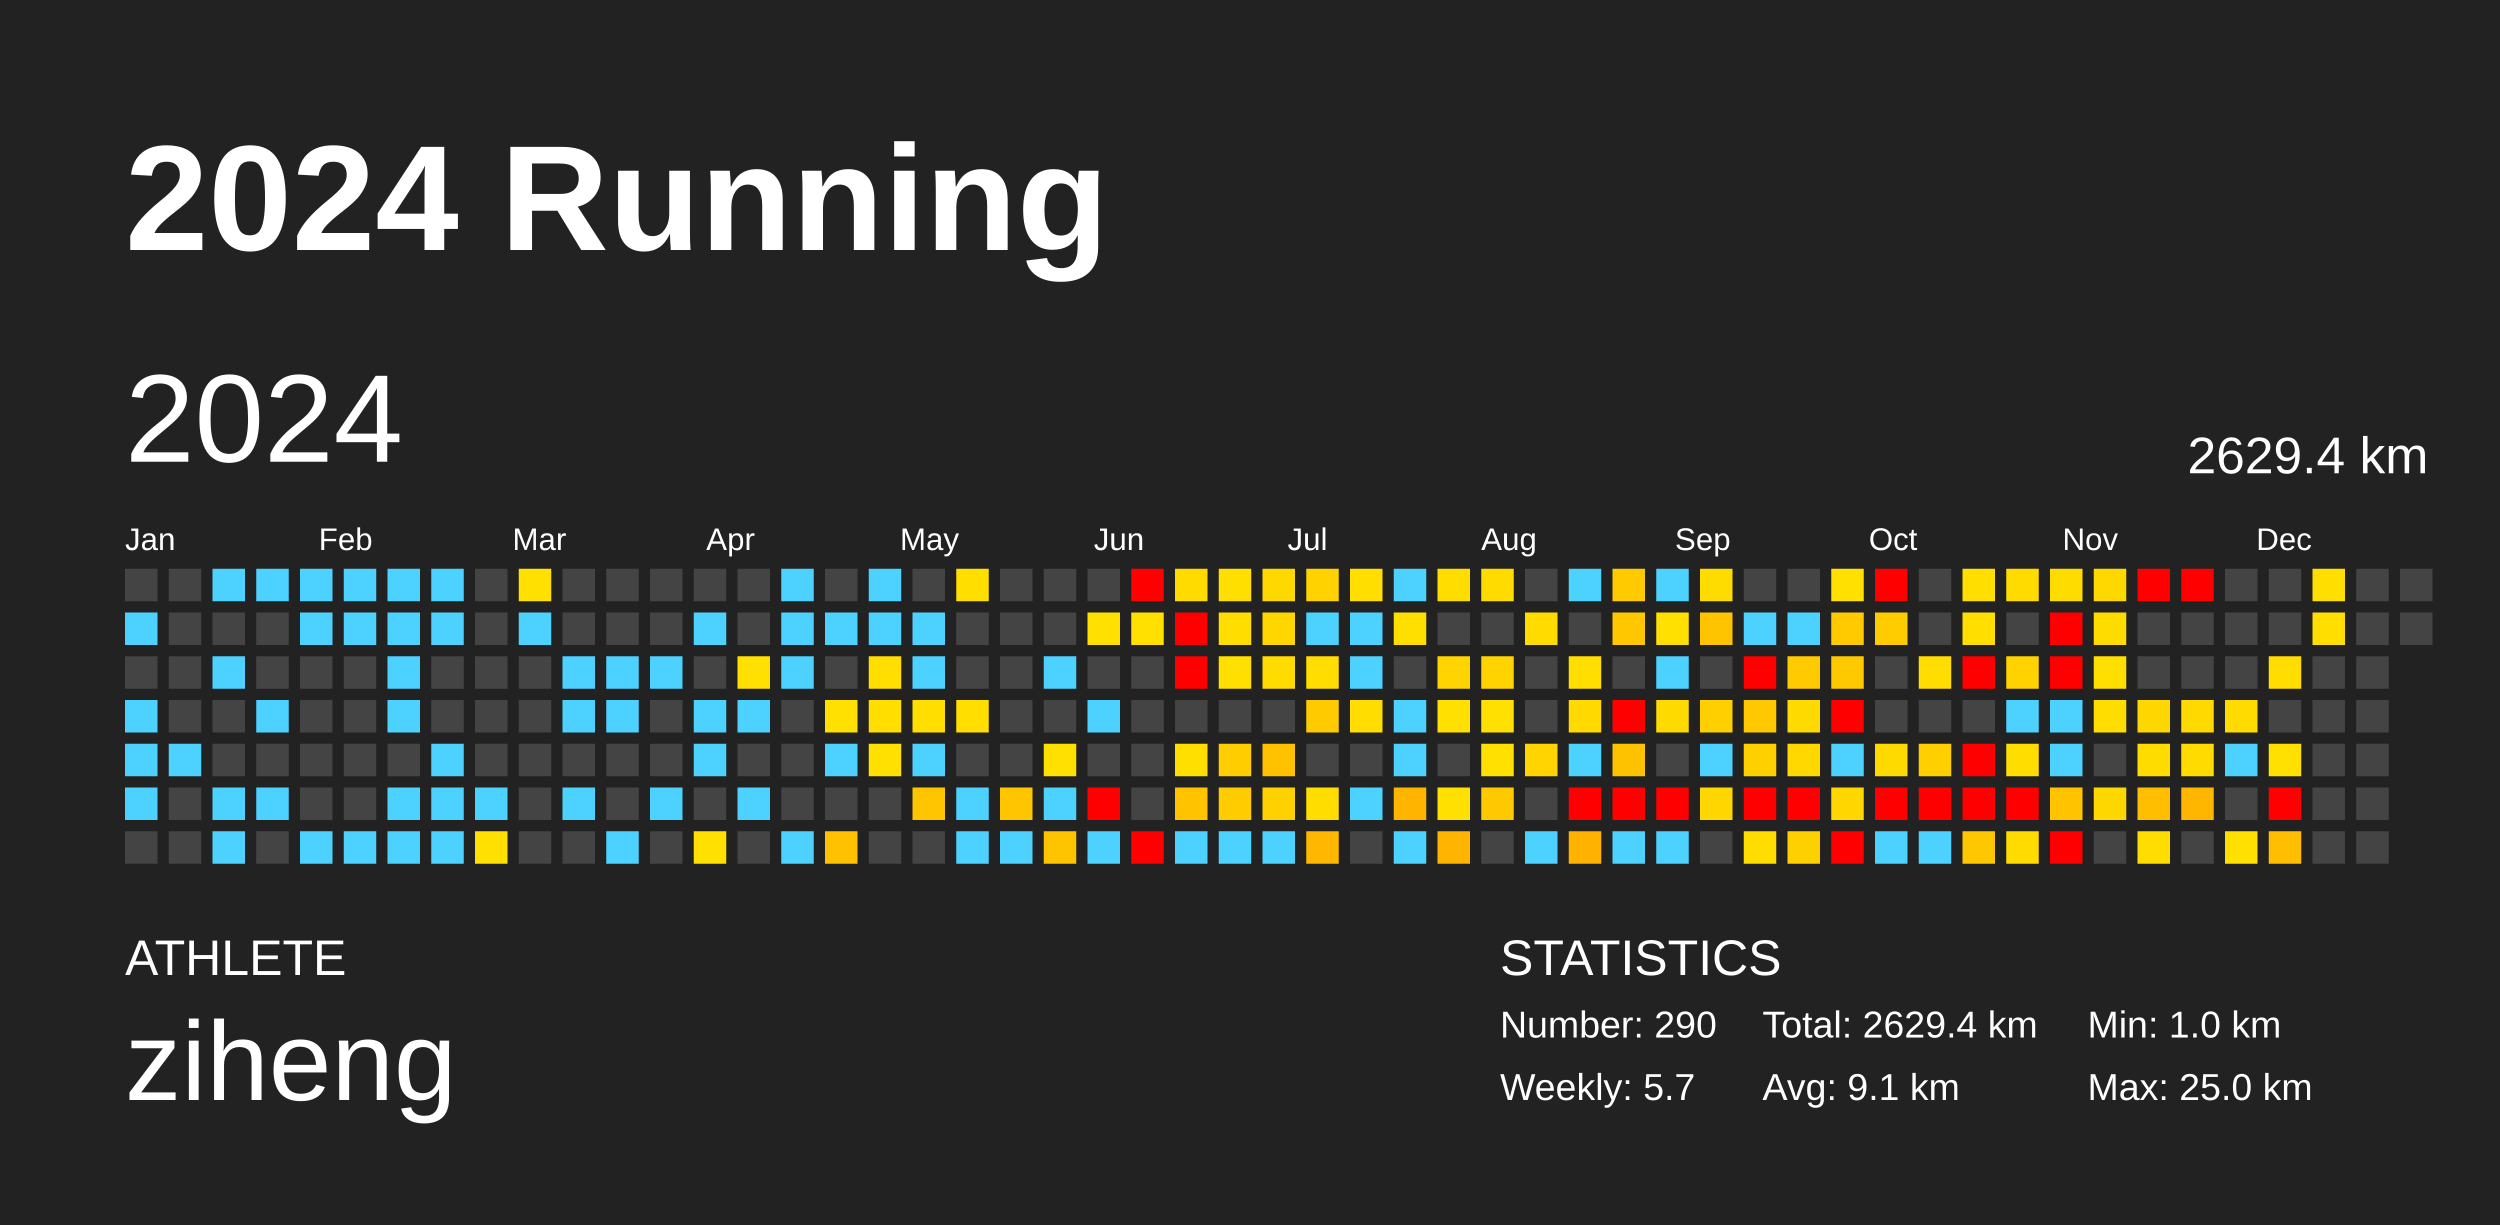
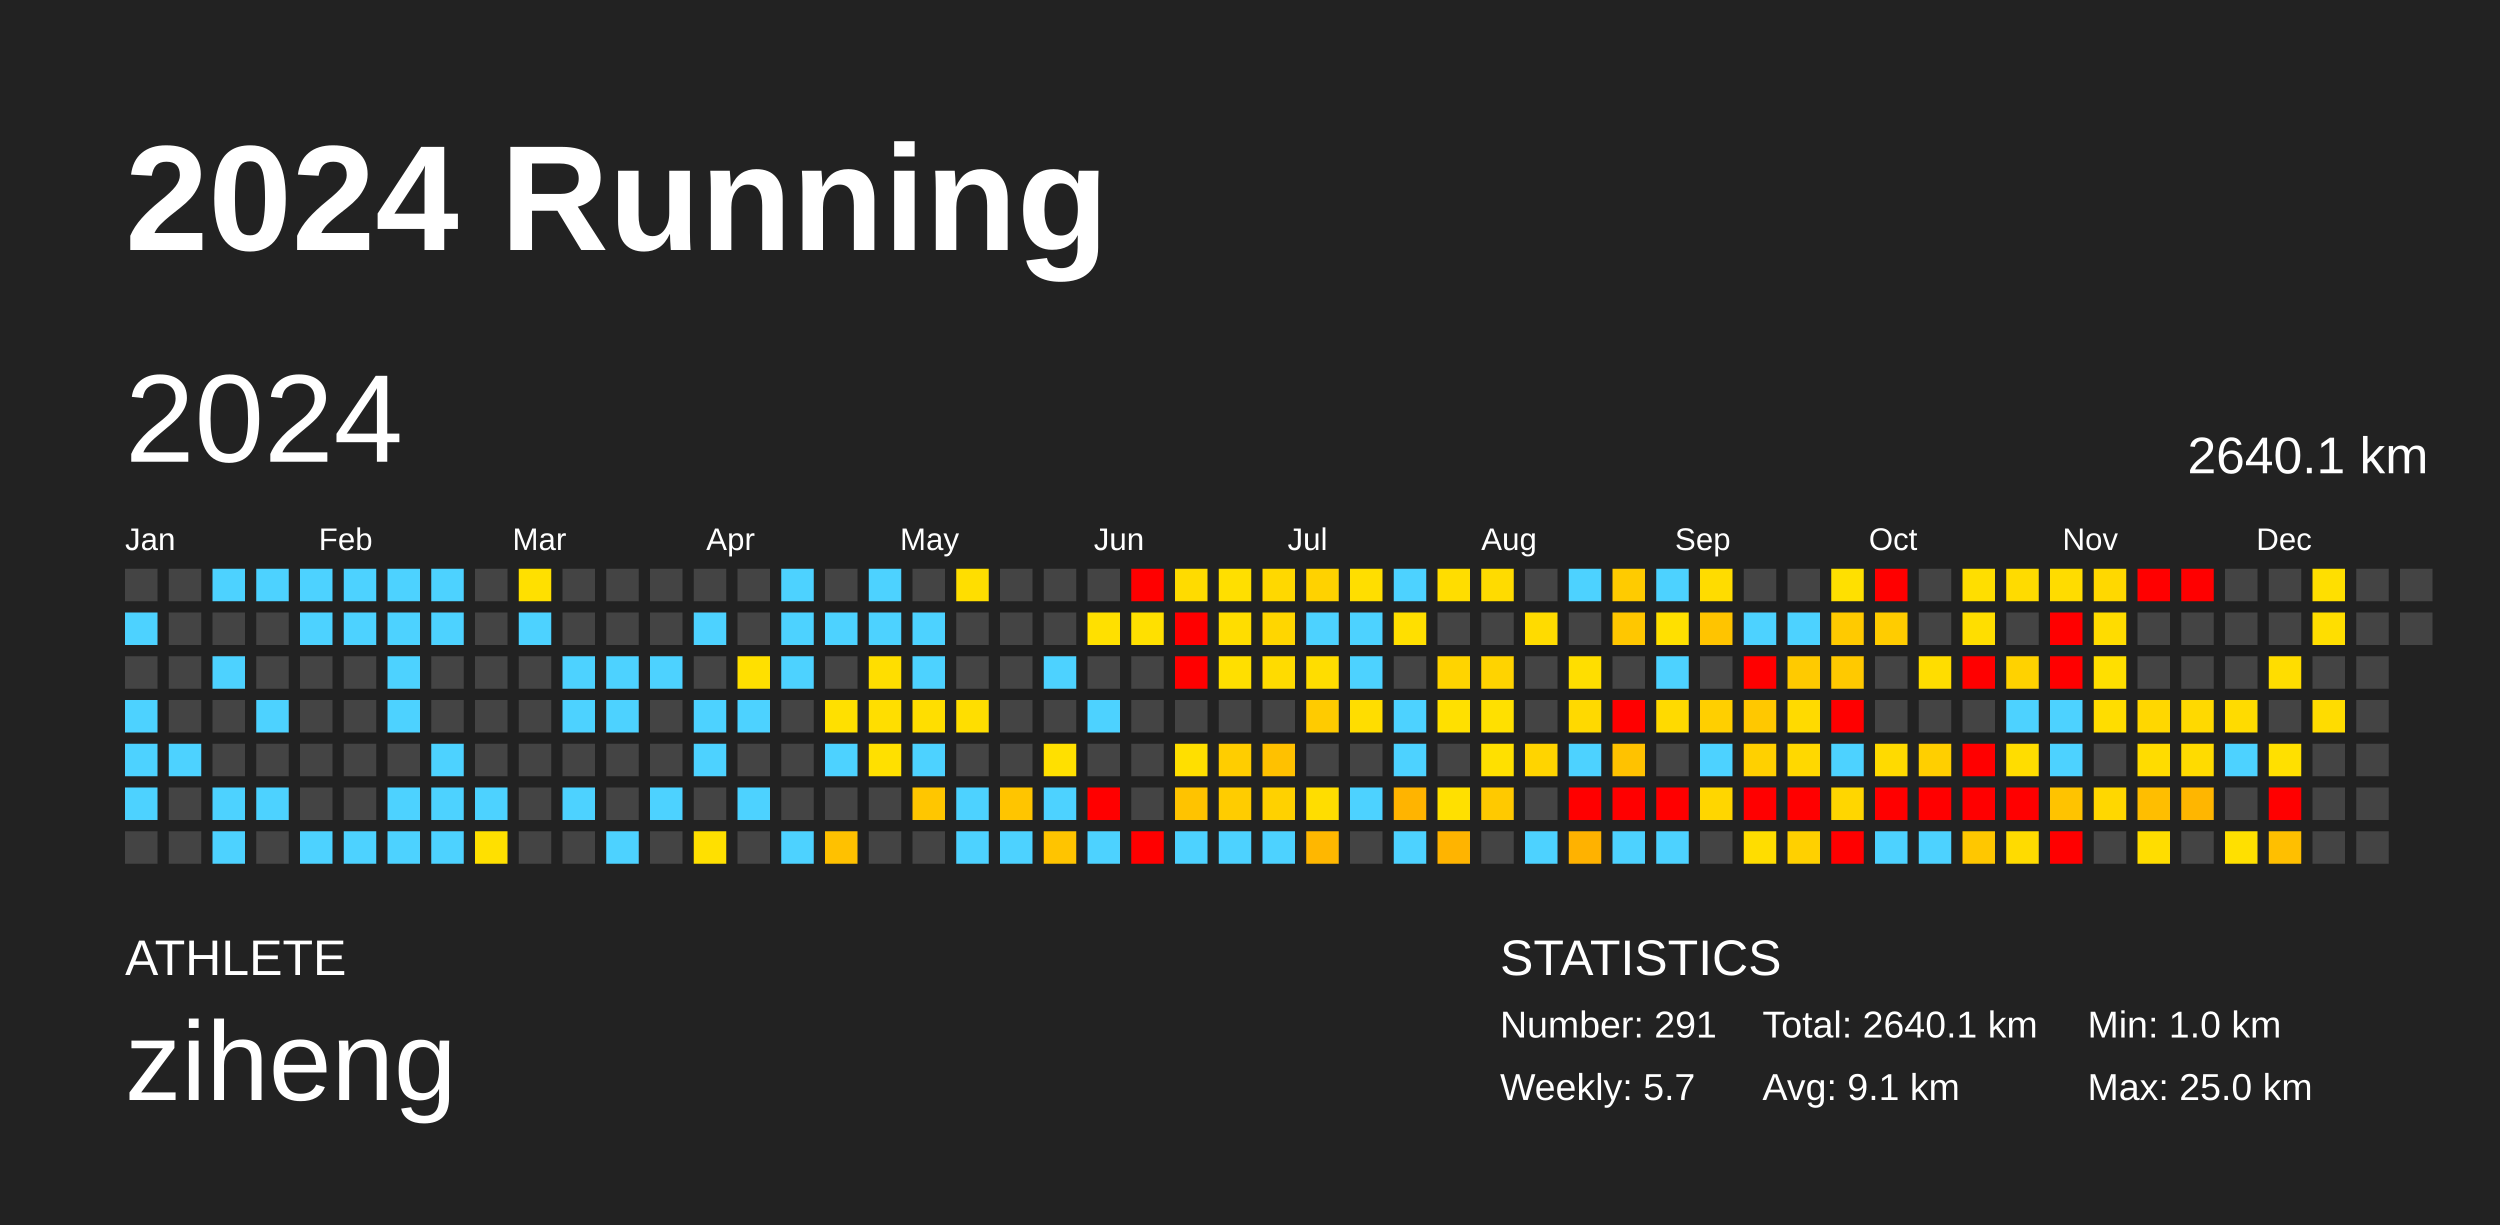
<svg xmlns="http://www.w3.org/2000/svg" baseProfile="full" height="98mm" version="1.1" viewBox="0,0,200,98" width="200mm">
  <defs />
  <rect fill="#222222" height="98" width="200" x="0" y="0" />
  <text fill="#FFFFFF" style="font-size:12px; font-family:Arial; font-weight:bold;" x="10" y="20">2024 Running</text>
  <text fill="#FFFFFF" style="font-size:4px; font-family:Arial" x="10" y="78">ATHLETE</text>
  <text fill="#FFFFFF" style="font-size:9px; font-family:Arial" x="10" y="88">ziheng</text>
  <text fill="#FFFFFF" style="font-size:4px; font-family:Arial" x="120" y="78">STATISTICS</text>
-   <text fill="#FFFFFF" style="font-size:3px; font-family:Arial" x="120" y="83">Number: 290</text>
+   <text fill="#FFFFFF" style="font-size:3px; font-family:Arial" x="120" y="83">Number: 291</text>
  <text fill="#FFFFFF" style="font-size:3px; font-family:Arial" x="120" y="88">Weekly: 5.7</text>
-   <text fill="#FFFFFF" style="font-size:3px; font-family:Arial" x="141" y="83">Total: 2629.4 km</text>
+   <text fill="#FFFFFF" style="font-size:3px; font-family:Arial" x="141" y="83">Total: 2640.1 km</text>
  <text fill="#FFFFFF" style="font-size:3px; font-family:Arial" x="141" y="88">Avg: 9.1 km</text>
  <text fill="#FFFFFF" style="font-size:3px; font-family:Arial" x="167" y="83">Min: 1.0 km</text>
  <text fill="#FFFFFF" style="font-size:3px; font-family:Arial" x="167" y="88">Max: 25.0 km</text>
  <text dominant-baseline="hanging" fill="#FFFFFF" style="font-size:10.0px; font-family:Arial;" x="10" y="30">2024</text>
-   <text dominant-baseline="hanging" fill="#FFFFFF" style="font-size:4.125px; font-family:Arial;" x="175" y="35">2629.4 km</text>
+   <text dominant-baseline="hanging" fill="#FFFFFF" style="font-size:4.125px; font-family:Arial;" x="175" y="35">2640.1 km</text>
  <text fill="#FFFFFF" style="font-size:2.5px; font-family:Arial" x="10.0" y="44">Jan</text>
  <text fill="#FFFFFF" style="font-size:2.5px; font-family:Arial" x="25.5" y="44">Feb</text>
  <text fill="#FFFFFF" style="font-size:2.5px; font-family:Arial" x="41.0" y="44">Mar</text>
  <text fill="#FFFFFF" style="font-size:2.5px; font-family:Arial" x="56.5" y="44">Apr</text>
  <text fill="#FFFFFF" style="font-size:2.5px; font-family:Arial" x="72.0" y="44">May</text>
  <text fill="#FFFFFF" style="font-size:2.5px; font-family:Arial" x="87.5" y="44">Jun</text>
  <text fill="#FFFFFF" style="font-size:2.5px; font-family:Arial" x="103.0" y="44">Jul</text>
  <text fill="#FFFFFF" style="font-size:2.5px; font-family:Arial" x="118.5" y="44">Aug</text>
  <text fill="#FFFFFF" style="font-size:2.5px; font-family:Arial" x="134.0" y="44">Sep</text>
  <text fill="#FFFFFF" style="font-size:2.5px; font-family:Arial" x="149.5" y="44">Oct</text>
  <text fill="#FFFFFF" style="font-size:2.5px; font-family:Arial" x="165.0" y="44">Nov</text>
  <text fill="#FFFFFF" style="font-size:2.5px; font-family:Arial" x="180.5" y="44">Dec</text>
  <rect fill="#444444" height="2.6" width="2.6" x="10.0" y="45.5" />
  <rect fill="#4dd2ff" height="2.6" width="2.6" x="10.0" y="49.0" />
  <rect fill="#444444" height="2.6" width="2.6" x="10.0" y="52.5" />
  <rect fill="#4dd2ff" height="2.6" width="2.6" x="10.0" y="56.0" />
  <rect fill="#4dd2ff" height="2.6" width="2.6" x="10.0" y="59.5" />
  <rect fill="#4dd2ff" height="2.6" width="2.6" x="10.0" y="63.0" />
  <rect fill="#444444" height="2.6" width="2.6" x="10.0" y="66.5" />
  <rect fill="#444444" height="2.6" width="2.6" x="13.5" y="45.5" />
  <rect fill="#444444" height="2.6" width="2.6" x="13.5" y="49.0" />
  <rect fill="#444444" height="2.6" width="2.6" x="13.5" y="52.5" />
  <rect fill="#444444" height="2.6" width="2.6" x="13.5" y="56.0" />
  <rect fill="#4dd2ff" height="2.6" width="2.6" x="13.5" y="59.5" />
  <rect fill="#444444" height="2.6" width="2.6" x="13.5" y="63.0" />
  <rect fill="#444444" height="2.6" width="2.6" x="13.5" y="66.5" />
  <rect fill="#4dd2ff" height="2.6" width="2.6" x="17.0" y="45.5" />
  <rect fill="#444444" height="2.6" width="2.6" x="17.0" y="49.0" />
  <rect fill="#4dd2ff" height="2.6" width="2.6" x="17.0" y="52.5" />
  <rect fill="#444444" height="2.6" width="2.6" x="17.0" y="56.0" />
  <rect fill="#444444" height="2.6" width="2.6" x="17.0" y="59.5" />
  <rect fill="#4dd2ff" height="2.6" width="2.6" x="17.0" y="63.0" />
  <rect fill="#4dd2ff" height="2.6" width="2.6" x="17.0" y="66.5" />
  <rect fill="#4dd2ff" height="2.6" width="2.6" x="20.5" y="45.5" />
  <rect fill="#444444" height="2.6" width="2.6" x="20.5" y="49.0" />
  <rect fill="#444444" height="2.6" width="2.6" x="20.5" y="52.5" />
  <rect fill="#4dd2ff" height="2.6" width="2.6" x="20.5" y="56.0" />
  <rect fill="#444444" height="2.6" width="2.6" x="20.5" y="59.5" />
  <rect fill="#4dd2ff" height="2.6" width="2.6" x="20.5" y="63.0" />
  <rect fill="#444444" height="2.6" width="2.6" x="20.5" y="66.5" />
  <rect fill="#4dd2ff" height="2.6" width="2.6" x="24.0" y="45.5" />
  <rect fill="#4dd2ff" height="2.6" width="2.6" x="24.0" y="49.0" />
  <rect fill="#444444" height="2.6" width="2.6" x="24.0" y="52.5" />
  <rect fill="#444444" height="2.6" width="2.6" x="24.0" y="56.0" />
  <rect fill="#444444" height="2.6" width="2.6" x="24.0" y="59.5" />
  <rect fill="#444444" height="2.6" width="2.6" x="24.0" y="63.0" />
  <rect fill="#4dd2ff" height="2.6" width="2.6" x="24.0" y="66.5" />
  <rect fill="#4dd2ff" height="2.6" width="2.6" x="27.5" y="45.5" />
  <rect fill="#4dd2ff" height="2.6" width="2.6" x="27.5" y="49.0" />
  <rect fill="#444444" height="2.6" width="2.6" x="27.5" y="52.5" />
  <rect fill="#444444" height="2.6" width="2.6" x="27.5" y="56.0" />
  <rect fill="#444444" height="2.6" width="2.6" x="27.5" y="59.5" />
  <rect fill="#444444" height="2.6" width="2.6" x="27.5" y="63.0" />
  <rect fill="#4dd2ff" height="2.6" width="2.6" x="27.5" y="66.5" />
  <rect fill="#4dd2ff" height="2.6" width="2.6" x="31.0" y="45.5" />
  <rect fill="#4dd2ff" height="2.6" width="2.6" x="31.0" y="49.0" />
  <rect fill="#4dd2ff" height="2.6" width="2.6" x="31.0" y="52.5" />
  <rect fill="#4dd2ff" height="2.6" width="2.6" x="31.0" y="56.0" />
  <rect fill="#444444" height="2.6" width="2.6" x="31.0" y="59.5" />
  <rect fill="#4dd2ff" height="2.6" width="2.6" x="31.0" y="63.0" />
  <rect fill="#4dd2ff" height="2.6" width="2.6" x="31.0" y="66.5" />
  <rect fill="#4dd2ff" height="2.6" width="2.6" x="34.5" y="45.5" />
  <rect fill="#4dd2ff" height="2.6" width="2.6" x="34.5" y="49.0" />
  <rect fill="#444444" height="2.6" width="2.6" x="34.5" y="52.5" />
  <rect fill="#444444" height="2.6" width="2.6" x="34.5" y="56.0" />
  <rect fill="#4dd2ff" height="2.6" width="2.6" x="34.5" y="59.5" />
  <rect fill="#4dd2ff" height="2.6" width="2.6" x="34.5" y="63.0" />
  <rect fill="#4dd2ff" height="2.6" width="2.6" x="34.5" y="66.5" />
  <rect fill="#444444" height="2.6" width="2.6" x="38.0" y="45.5" />
  <rect fill="#444444" height="2.6" width="2.6" x="38.0" y="49.0" />
  <rect fill="#444444" height="2.6" width="2.6" x="38.0" y="52.5" />
  <rect fill="#444444" height="2.6" width="2.6" x="38.0" y="56.0" />
  <rect fill="#444444" height="2.6" width="2.6" x="38.0" y="59.5" />
  <rect fill="#4dd2ff" height="2.6" width="2.6" x="38.0" y="63.0" />
  <rect fill="#ffe000" height="2.6" width="2.6" x="38.0" y="66.5" />
  <rect fill="#ffe000" height="2.6" width="2.6" x="41.5" y="45.5" />
  <rect fill="#4dd2ff" height="2.6" width="2.6" x="41.5" y="49.0" />
  <rect fill="#444444" height="2.6" width="2.6" x="41.5" y="52.5" />
  <rect fill="#444444" height="2.6" width="2.6" x="41.5" y="56.0" />
  <rect fill="#444444" height="2.6" width="2.6" x="41.5" y="59.5" />
  <rect fill="#444444" height="2.6" width="2.6" x="41.5" y="63.0" />
  <rect fill="#444444" height="2.6" width="2.6" x="41.5" y="66.5" />
  <rect fill="#444444" height="2.6" width="2.6" x="45.0" y="45.5" />
  <rect fill="#444444" height="2.6" width="2.6" x="45.0" y="49.0" />
  <rect fill="#4dd2ff" height="2.6" width="2.6" x="45.0" y="52.5" />
  <rect fill="#4dd2ff" height="2.6" width="2.6" x="45.0" y="56.0" />
  <rect fill="#444444" height="2.6" width="2.6" x="45.0" y="59.5" />
  <rect fill="#4dd2ff" height="2.6" width="2.6" x="45.0" y="63.0" />
  <rect fill="#444444" height="2.6" width="2.6" x="45.0" y="66.5" />
  <rect fill="#444444" height="2.6" width="2.6" x="48.5" y="45.5" />
  <rect fill="#444444" height="2.6" width="2.6" x="48.5" y="49.0" />
  <rect fill="#4dd2ff" height="2.6" width="2.6" x="48.5" y="52.5" />
  <rect fill="#4dd2ff" height="2.6" width="2.6" x="48.5" y="56.0" />
  <rect fill="#444444" height="2.6" width="2.6" x="48.5" y="59.5" />
  <rect fill="#444444" height="2.6" width="2.6" x="48.5" y="63.0" />
  <rect fill="#4dd2ff" height="2.6" width="2.6" x="48.5" y="66.5" />
  <rect fill="#444444" height="2.6" width="2.6" x="52.0" y="45.5" />
  <rect fill="#444444" height="2.6" width="2.6" x="52.0" y="49.0" />
  <rect fill="#4dd2ff" height="2.6" width="2.6" x="52.0" y="52.5" />
  <rect fill="#444444" height="2.6" width="2.6" x="52.0" y="56.0" />
  <rect fill="#444444" height="2.6" width="2.6" x="52.0" y="59.5" />
  <rect fill="#4dd2ff" height="2.6" width="2.6" x="52.0" y="63.0" />
  <rect fill="#444444" height="2.6" width="2.6" x="52.0" y="66.5" />
  <rect fill="#444444" height="2.6" width="2.6" x="55.5" y="45.5" />
  <rect fill="#4dd2ff" height="2.6" width="2.6" x="55.5" y="49.0" />
  <rect fill="#444444" height="2.6" width="2.6" x="55.5" y="52.5" />
  <rect fill="#4dd2ff" height="2.6" width="2.6" x="55.5" y="56.0" />
  <rect fill="#4dd2ff" height="2.6" width="2.6" x="55.5" y="59.5" />
  <rect fill="#444444" height="2.6" width="2.6" x="55.5" y="63.0" />
  <rect fill="#ffe000" height="2.6" width="2.6" x="55.5" y="66.5" />
  <rect fill="#444444" height="2.6" width="2.6" x="59.0" y="45.5" />
  <rect fill="#444444" height="2.6" width="2.6" x="59.0" y="49.0" />
  <rect fill="#ffe000" height="2.6" width="2.6" x="59.0" y="52.5" />
  <rect fill="#4dd2ff" height="2.6" width="2.6" x="59.0" y="56.0" />
  <rect fill="#444444" height="2.6" width="2.6" x="59.0" y="59.5" />
  <rect fill="#4dd2ff" height="2.6" width="2.6" x="59.0" y="63.0" />
  <rect fill="#444444" height="2.6" width="2.6" x="59.0" y="66.5" />
  <rect fill="#4dd2ff" height="2.6" width="2.6" x="62.5" y="45.5" />
  <rect fill="#4dd2ff" height="2.6" width="2.6" x="62.5" y="49.0" />
  <rect fill="#4dd2ff" height="2.6" width="2.6" x="62.5" y="52.5" />
  <rect fill="#444444" height="2.6" width="2.6" x="62.5" y="56.0" />
  <rect fill="#444444" height="2.6" width="2.6" x="62.5" y="59.5" />
  <rect fill="#444444" height="2.6" width="2.6" x="62.5" y="63.0" />
  <rect fill="#4dd2ff" height="2.6" width="2.6" x="62.5" y="66.5" />
  <rect fill="#444444" height="2.6" width="2.6" x="66.0" y="45.5" />
  <rect fill="#4dd2ff" height="2.6" width="2.6" x="66.0" y="49.0" />
  <rect fill="#444444" height="2.6" width="2.6" x="66.0" y="52.5" />
  <rect fill="#ffe000" height="2.6" width="2.6" x="66.0" y="56.0" />
  <rect fill="#4dd2ff" height="2.6" width="2.6" x="66.0" y="59.5" />
  <rect fill="#444444" height="2.6" width="2.6" x="66.0" y="63.0" />
  <rect fill="#ffc100" height="2.6" width="2.6" x="66.0" y="66.5" />
  <rect fill="#4dd2ff" height="2.6" width="2.6" x="69.5" y="45.5" />
  <rect fill="#4dd2ff" height="2.6" width="2.6" x="69.5" y="49.0" />
  <rect fill="#ffde00" height="2.6" width="2.6" x="69.5" y="52.5" />
  <rect fill="#ffde00" height="2.6" width="2.6" x="69.5" y="56.0" />
  <rect fill="#ffe000" height="2.6" width="2.6" x="69.5" y="59.5" />
  <rect fill="#444444" height="2.6" width="2.6" x="69.5" y="63.0" />
  <rect fill="#444444" height="2.6" width="2.6" x="69.5" y="66.5" />
  <rect fill="#444444" height="2.6" width="2.6" x="73.0" y="45.5" />
  <rect fill="#4dd2ff" height="2.6" width="2.6" x="73.0" y="49.0" />
  <rect fill="#4dd2ff" height="2.6" width="2.6" x="73.0" y="52.5" />
  <rect fill="#ffde00" height="2.6" width="2.6" x="73.0" y="56.0" />
  <rect fill="#4dd2ff" height="2.6" width="2.6" x="73.0" y="59.5" />
  <rect fill="#ffc600" height="2.6" width="2.6" x="73.0" y="63.0" />
  <rect fill="#444444" height="2.6" width="2.6" x="73.0" y="66.5" />
  <rect fill="#ffde00" height="2.6" width="2.6" x="76.5" y="45.5" />
  <rect fill="#444444" height="2.6" width="2.6" x="76.5" y="49.0" />
  <rect fill="#444444" height="2.6" width="2.6" x="76.5" y="52.5" />
  <rect fill="#ffde00" height="2.6" width="2.6" x="76.5" y="56.0" />
  <rect fill="#444444" height="2.6" width="2.6" x="76.5" y="59.5" />
  <rect fill="#4dd2ff" height="2.6" width="2.6" x="76.5" y="63.0" />
  <rect fill="#4dd2ff" height="2.6" width="2.6" x="76.5" y="66.5" />
  <rect fill="#444444" height="2.6" width="2.6" x="80.0" y="45.5" />
  <rect fill="#444444" height="2.6" width="2.6" x="80.0" y="49.0" />
  <rect fill="#444444" height="2.6" width="2.6" x="80.0" y="52.5" />
  <rect fill="#444444" height="2.6" width="2.6" x="80.0" y="56.0" />
  <rect fill="#444444" height="2.6" width="2.6" x="80.0" y="59.5" />
  <rect fill="#ffc500" height="2.6" width="2.6" x="80.0" y="63.0" />
  <rect fill="#4dd2ff" height="2.6" width="2.6" x="80.0" y="66.5" />
  <rect fill="#444444" height="2.6" width="2.6" x="83.5" y="45.5" />
  <rect fill="#444444" height="2.6" width="2.6" x="83.5" y="49.0" />
  <rect fill="#4dd2ff" height="2.6" width="2.6" x="83.5" y="52.5" />
  <rect fill="#444444" height="2.6" width="2.6" x="83.5" y="56.0" />
  <rect fill="#ffe000" height="2.6" width="2.6" x="83.5" y="59.5" />
  <rect fill="#4dd2ff" height="2.6" width="2.6" x="83.5" y="63.0" />
  <rect fill="#ffc400" height="2.6" width="2.6" x="83.5" y="66.5" />
  <rect fill="#444444" height="2.6" width="2.6" x="87.0" y="45.5" />
  <rect fill="#ffe000" height="2.6" width="2.6" x="87.0" y="49.0" />
  <rect fill="#444444" height="2.6" width="2.6" x="87.0" y="52.5" />
  <rect fill="#4dd2ff" height="2.6" width="2.6" x="87.0" y="56.0" />
  <rect fill="#444444" height="2.6" width="2.6" x="87.0" y="59.5" />
  <rect fill="red" height="2.6" width="2.6" x="87.0" y="63.0" />
  <rect fill="#4dd2ff" height="2.6" width="2.6" x="87.0" y="66.5" />
  <rect fill="red" height="2.6" width="2.6" x="90.5" y="45.5" />
  <rect fill="#ffe000" height="2.6" width="2.6" x="90.5" y="49.0" />
  <rect fill="#444444" height="2.6" width="2.6" x="90.5" y="52.5" />
  <rect fill="#444444" height="2.6" width="2.6" x="90.5" y="56.0" />
  <rect fill="#444444" height="2.6" width="2.6" x="90.5" y="59.5" />
  <rect fill="#444444" height="2.6" width="2.6" x="90.5" y="63.0" />
  <rect fill="red" height="2.6" width="2.6" x="90.5" y="66.5" />
  <rect fill="#ffdb00" height="2.6" width="2.6" x="94.0" y="45.5" />
  <rect fill="red" height="2.6" width="2.6" x="94.0" y="49.0" />
  <rect fill="red" height="2.6" width="2.6" x="94.0" y="52.5" />
  <rect fill="#444444" height="2.6" width="2.6" x="94.0" y="56.0" />
  <rect fill="#ffdf00" height="2.6" width="2.6" x="94.0" y="59.5" />
  <rect fill="#ffc300" height="2.6" width="2.6" x="94.0" y="63.0" />
  <rect fill="#4dd2ff" height="2.6" width="2.6" x="94.0" y="66.5" />
  <rect fill="#ffdf00" height="2.6" width="2.6" x="97.5" y="45.5" />
  <rect fill="#ffdd00" height="2.6" width="2.6" x="97.5" y="49.0" />
  <rect fill="#ffdf00" height="2.6" width="2.6" x="97.5" y="52.5" />
  <rect fill="#444444" height="2.6" width="2.6" x="97.5" y="56.0" />
  <rect fill="#ffcd00" height="2.6" width="2.6" x="97.5" y="59.5" />
  <rect fill="#ffcc00" height="2.6" width="2.6" x="97.5" y="63.0" />
  <rect fill="#4dd2ff" height="2.6" width="2.6" x="97.5" y="66.5" />
  <rect fill="#ffd800" height="2.6" width="2.6" x="101.0" y="45.5" />
  <rect fill="#ffd600" height="2.6" width="2.6" x="101.0" y="49.0" />
  <rect fill="#ffdb00" height="2.6" width="2.6" x="101.0" y="52.5" />
  <rect fill="#444444" height="2.6" width="2.6" x="101.0" y="56.0" />
  <rect fill="#ffc100" height="2.6" width="2.6" x="101.0" y="59.5" />
  <rect fill="#ffd100" height="2.6" width="2.6" x="101.0" y="63.0" />
  <rect fill="#4dd2ff" height="2.6" width="2.6" x="101.0" y="66.5" />
  <rect fill="#ffd200" height="2.6" width="2.6" x="104.5" y="45.5" />
  <rect fill="#4dd2ff" height="2.6" width="2.6" x="104.5" y="49.0" />
  <rect fill="#ffdd00" height="2.6" width="2.6" x="104.5" y="52.5" />
  <rect fill="#ffcb00" height="2.6" width="2.6" x="104.5" y="56.0" />
  <rect fill="#444444" height="2.6" width="2.6" x="104.5" y="59.5" />
  <rect fill="#ffdd00" height="2.6" width="2.6" x="104.5" y="63.0" />
  <rect fill="#ffb700" height="2.6" width="2.6" x="104.5" y="66.5" />
  <rect fill="#ffde00" height="2.6" width="2.6" x="108.0" y="45.5" />
  <rect fill="#4dd2ff" height="2.6" width="2.6" x="108.0" y="49.0" />
  <rect fill="#4dd2ff" height="2.6" width="2.6" x="108.0" y="52.5" />
  <rect fill="#ffdd00" height="2.6" width="2.6" x="108.0" y="56.0" />
  <rect fill="#444444" height="2.6" width="2.6" x="108.0" y="59.5" />
  <rect fill="#4dd2ff" height="2.6" width="2.6" x="108.0" y="63.0" />
  <rect fill="#444444" height="2.6" width="2.6" x="108.0" y="66.5" />
  <rect fill="#4dd2ff" height="2.6" width="2.6" x="111.5" y="45.5" />
  <rect fill="#ffdf00" height="2.6" width="2.6" x="111.5" y="49.0" />
  <rect fill="#444444" height="2.6" width="2.6" x="111.5" y="52.5" />
  <rect fill="#4dd2ff" height="2.6" width="2.6" x="111.5" y="56.0" />
  <rect fill="#4dd2ff" height="2.6" width="2.6" x="111.5" y="59.5" />
  <rect fill="#ffb400" height="2.6" width="2.6" x="111.5" y="63.0" />
  <rect fill="#4dd2ff" height="2.6" width="2.6" x="111.5" y="66.5" />
  <rect fill="#ffdd00" height="2.6" width="2.6" x="115.0" y="45.5" />
  <rect fill="#444444" height="2.6" width="2.6" x="115.0" y="49.0" />
  <rect fill="#ffd400" height="2.6" width="2.6" x="115.0" y="52.5" />
  <rect fill="#ffe000" height="2.6" width="2.6" x="115.0" y="56.0" />
  <rect fill="#444444" height="2.6" width="2.6" x="115.0" y="59.5" />
  <rect fill="#ffe000" height="2.6" width="2.6" x="115.0" y="63.0" />
  <rect fill="#ffb400" height="2.6" width="2.6" x="115.0" y="66.5" />
  <rect fill="#ffdb00" height="2.6" width="2.6" x="118.5" y="45.5" />
  <rect fill="#444444" height="2.6" width="2.6" x="118.5" y="49.0" />
  <rect fill="#ffd300" height="2.6" width="2.6" x="118.5" y="52.5" />
  <rect fill="#ffe000" height="2.6" width="2.6" x="118.5" y="56.0" />
  <rect fill="#ffe000" height="2.6" width="2.6" x="118.5" y="59.5" />
  <rect fill="#ffc900" height="2.6" width="2.6" x="118.5" y="63.0" />
  <rect fill="#444444" height="2.6" width="2.6" x="118.5" y="66.5" />
  <rect fill="#444444" height="2.6" width="2.6" x="122.0" y="45.5" />
  <rect fill="#ffdb00" height="2.6" width="2.6" x="122.0" y="49.0" />
  <rect fill="#444444" height="2.6" width="2.6" x="122.0" y="52.5" />
  <rect fill="#444444" height="2.6" width="2.6" x="122.0" y="56.0" />
  <rect fill="#ffd400" height="2.6" width="2.6" x="122.0" y="59.5" />
  <rect fill="#444444" height="2.6" width="2.6" x="122.0" y="63.0" />
  <rect fill="#4dd2ff" height="2.6" width="2.6" x="122.0" y="66.5" />
  <rect fill="#4dd2ff" height="2.6" width="2.6" x="125.5" y="45.5" />
  <rect fill="#444444" height="2.6" width="2.6" x="125.5" y="49.0" />
  <rect fill="#ffde00" height="2.6" width="2.6" x="125.5" y="52.5" />
  <rect fill="#ffd900" height="2.6" width="2.6" x="125.5" y="56.0" />
  <rect fill="#4dd2ff" height="2.6" width="2.6" x="125.5" y="59.5" />
  <rect fill="red" height="2.6" width="2.6" x="125.5" y="63.0" />
  <rect fill="#ffb200" height="2.6" width="2.6" x="125.5" y="66.5" />
  <rect fill="#ffcb00" height="2.6" width="2.6" x="129.0" y="45.5" />
  <rect fill="#ffc700" height="2.6" width="2.6" x="129.0" y="49.0" />
  <rect fill="#444444" height="2.6" width="2.6" x="129.0" y="52.5" />
  <rect fill="red" height="2.6" width="2.6" x="129.0" y="56.0" />
  <rect fill="#ffc200" height="2.6" width="2.6" x="129.0" y="59.5" />
  <rect fill="red" height="2.6" width="2.6" x="129.0" y="63.0" />
  <rect fill="#4dd2ff" height="2.6" width="2.6" x="129.0" y="66.5" />
  <rect fill="#4dd2ff" height="2.6" width="2.6" x="132.5" y="45.5" />
  <rect fill="#ffe000" height="2.6" width="2.6" x="132.5" y="49.0" />
  <rect fill="#4dd2ff" height="2.6" width="2.6" x="132.5" y="52.5" />
  <rect fill="#ffda00" height="2.6" width="2.6" x="132.5" y="56.0" />
  <rect fill="#444444" height="2.6" width="2.6" x="132.5" y="59.5" />
  <rect fill="red" height="2.6" width="2.6" x="132.5" y="63.0" />
  <rect fill="#4dd2ff" height="2.6" width="2.6" x="132.5" y="66.5" />
  <rect fill="#ffdc00" height="2.6" width="2.6" x="136.0" y="45.5" />
  <rect fill="#ffc400" height="2.6" width="2.6" x="136.0" y="49.0" />
  <rect fill="#444444" height="2.6" width="2.6" x="136.0" y="52.5" />
  <rect fill="#ffcf00" height="2.6" width="2.6" x="136.0" y="56.0" />
  <rect fill="#4dd2ff" height="2.6" width="2.6" x="136.0" y="59.5" />
  <rect fill="#ffd600" height="2.6" width="2.6" x="136.0" y="63.0" />
  <rect fill="#444444" height="2.6" width="2.6" x="136.0" y="66.5" />
  <rect fill="#444444" height="2.6" width="2.6" x="139.5" y="45.5" />
  <rect fill="#4dd2ff" height="2.6" width="2.6" x="139.5" y="49.0" />
  <rect fill="red" height="2.6" width="2.6" x="139.5" y="52.5" />
  <rect fill="#ffc800" height="2.6" width="2.6" x="139.5" y="56.0" />
  <rect fill="#ffd000" height="2.6" width="2.6" x="139.5" y="59.5" />
  <rect fill="red" height="2.6" width="2.6" x="139.5" y="63.0" />
  <rect fill="#ffdd00" height="2.6" width="2.6" x="139.5" y="66.5" />
  <rect fill="#444444" height="2.6" width="2.6" x="143.0" y="45.5" />
  <rect fill="#4dd2ff" height="2.6" width="2.6" x="143.0" y="49.0" />
  <rect fill="#ffca00" height="2.6" width="2.6" x="143.0" y="52.5" />
  <rect fill="#ffda00" height="2.6" width="2.6" x="143.0" y="56.0" />
  <rect fill="#ffd800" height="2.6" width="2.6" x="143.0" y="59.5" />
  <rect fill="red" height="2.6" width="2.6" x="143.0" y="63.0" />
  <rect fill="#ffd000" height="2.6" width="2.6" x="143.0" y="66.5" />
  <rect fill="#ffe000" height="2.6" width="2.6" x="146.5" y="45.5" />
  <rect fill="#ffca00" height="2.6" width="2.6" x="146.5" y="49.0" />
  <rect fill="#ffc900" height="2.6" width="2.6" x="146.5" y="52.5" />
  <rect fill="red" height="2.6" width="2.6" x="146.5" y="56.0" />
  <rect fill="#4dd2ff" height="2.6" width="2.6" x="146.5" y="59.5" />
  <rect fill="#ffd600" height="2.6" width="2.6" x="146.5" y="63.0" />
  <rect fill="red" height="2.6" width="2.6" x="146.5" y="66.5" />
  <rect fill="red" height="2.6" width="2.6" x="150.0" y="45.5" />
  <rect fill="#ffcc00" height="2.6" width="2.6" x="150.0" y="49.0" />
  <rect fill="#444444" height="2.6" width="2.6" x="150.0" y="52.5" />
  <rect fill="#444444" height="2.6" width="2.6" x="150.0" y="56.0" />
  <rect fill="#ffda00" height="2.6" width="2.6" x="150.0" y="59.5" />
  <rect fill="red" height="2.6" width="2.6" x="150.0" y="63.0" />
  <rect fill="#4dd2ff" height="2.6" width="2.6" x="150.0" y="66.5" />
  <rect fill="#444444" height="2.6" width="2.6" x="153.5" y="45.5" />
  <rect fill="#444444" height="2.6" width="2.6" x="153.5" y="49.0" />
  <rect fill="#ffdd00" height="2.6" width="2.6" x="153.5" y="52.5" />
  <rect fill="#444444" height="2.6" width="2.6" x="153.5" y="56.0" />
  <rect fill="#ffcf00" height="2.6" width="2.6" x="153.5" y="59.5" />
  <rect fill="red" height="2.6" width="2.6" x="153.5" y="63.0" />
  <rect fill="#4dd2ff" height="2.6" width="2.6" x="153.5" y="66.5" />
  <rect fill="#ffde00" height="2.6" width="2.6" x="157.0" y="45.5" />
  <rect fill="#ffde00" height="2.6" width="2.6" x="157.0" y="49.0" />
  <rect fill="red" height="2.6" width="2.6" x="157.0" y="52.5" />
  <rect fill="#444444" height="2.6" width="2.6" x="157.0" y="56.0" />
  <rect fill="red" height="2.6" width="2.6" x="157.0" y="59.5" />
  <rect fill="red" height="2.6" width="2.6" x="157.0" y="63.0" />
  <rect fill="#ffc700" height="2.6" width="2.6" x="157.0" y="66.5" />
  <rect fill="#ffdb00" height="2.6" width="2.6" x="160.5" y="45.5" />
  <rect fill="#444444" height="2.6" width="2.6" x="160.5" y="49.0" />
  <rect fill="#ffd200" height="2.6" width="2.6" x="160.5" y="52.5" />
  <rect fill="#4dd2ff" height="2.6" width="2.6" x="160.5" y="56.0" />
  <rect fill="#ffdd00" height="2.6" width="2.6" x="160.5" y="59.5" />
  <rect fill="red" height="2.6" width="2.6" x="160.5" y="63.0" />
  <rect fill="#ffdb00" height="2.6" width="2.6" x="160.5" y="66.5" />
  <rect fill="#ffdc00" height="2.6" width="2.6" x="164.0" y="45.5" />
  <rect fill="red" height="2.6" width="2.6" x="164.0" y="49.0" />
  <rect fill="red" height="2.6" width="2.6" x="164.0" y="52.5" />
  <rect fill="#4dd2ff" height="2.6" width="2.6" x="164.0" y="56.0" />
  <rect fill="#4dd2ff" height="2.6" width="2.6" x="164.0" y="59.5" />
  <rect fill="#ffc300" height="2.6" width="2.6" x="164.0" y="63.0" />
  <rect fill="red" height="2.6" width="2.6" x="164.0" y="66.5" />
  <rect fill="#ffd800" height="2.6" width="2.6" x="167.5" y="45.5" />
  <rect fill="#ffdc00" height="2.6" width="2.6" x="167.5" y="49.0" />
  <rect fill="#ffdf00" height="2.6" width="2.6" x="167.5" y="52.5" />
  <rect fill="#ffdd00" height="2.6" width="2.6" x="167.5" y="56.0" />
  <rect fill="#444444" height="2.6" width="2.6" x="167.5" y="59.5" />
  <rect fill="#ffd700" height="2.6" width="2.6" x="167.5" y="63.0" />
  <rect fill="#444444" height="2.6" width="2.6" x="167.5" y="66.5" />
  <rect fill="red" height="2.6" width="2.6" x="171.0" y="45.5" />
  <rect fill="#444444" height="2.6" width="2.6" x="171.0" y="49.0" />
  <rect fill="#444444" height="2.6" width="2.6" x="171.0" y="52.5" />
  <rect fill="#ffd700" height="2.6" width="2.6" x="171.0" y="56.0" />
  <rect fill="#ffdc00" height="2.6" width="2.6" x="171.0" y="59.5" />
  <rect fill="#ffbe00" height="2.6" width="2.6" x="171.0" y="63.0" />
  <rect fill="#ffdd00" height="2.6" width="2.6" x="171.0" y="66.5" />
  <rect fill="red" height="2.6" width="2.6" x="174.5" y="45.5" />
  <rect fill="#444444" height="2.6" width="2.6" x="174.5" y="49.0" />
  <rect fill="#444444" height="2.6" width="2.6" x="174.5" y="52.5" />
  <rect fill="#ffd900" height="2.6" width="2.6" x="174.5" y="56.0" />
  <rect fill="#ffdb00" height="2.6" width="2.6" x="174.5" y="59.5" />
  <rect fill="#ffb600" height="2.6" width="2.6" x="174.5" y="63.0" />
  <rect fill="#444444" height="2.6" width="2.6" x="174.5" y="66.5" />
  <rect fill="#444444" height="2.6" width="2.6" x="178.0" y="45.5" />
  <rect fill="#444444" height="2.6" width="2.6" x="178.0" y="49.0" />
  <rect fill="#444444" height="2.6" width="2.6" x="178.0" y="52.5" />
  <rect fill="#ffdb00" height="2.6" width="2.6" x="178.0" y="56.0" />
  <rect fill="#4dd2ff" height="2.6" width="2.6" x="178.0" y="59.5" />
  <rect fill="#444444" height="2.6" width="2.6" x="178.0" y="63.0" />
  <rect fill="#ffe000" height="2.6" width="2.6" x="178.0" y="66.5" />
  <rect fill="#444444" height="2.6" width="2.6" x="181.5" y="45.5" />
  <rect fill="#444444" height="2.6" width="2.6" x="181.5" y="49.0" />
  <rect fill="#ffdd00" height="2.6" width="2.6" x="181.5" y="52.5" />
  <rect fill="#444444" height="2.6" width="2.6" x="181.5" y="56.0" />
  <rect fill="#ffe000" height="2.6" width="2.6" x="181.5" y="59.5" />
  <rect fill="red" height="2.6" width="2.6" x="181.5" y="63.0" />
  <rect fill="#ffbf00" height="2.6" width="2.6" x="181.5" y="66.5" />
  <rect fill="#ffdf00" height="2.6" width="2.6" x="185.0" y="45.5" />
  <rect fill="#ffde00" height="2.6" width="2.6" x="185.0" y="49.0" />
  <rect fill="#444444" height="2.6" width="2.6" x="185.0" y="52.5" />
-   <rect fill="#444444" height="2.6" width="2.6" x="185.0" y="56.0" />
+   <rect fill="#ffdc00" height="2.6" width="2.6" x="185.0" y="56.0" />
  <rect fill="#444444" height="2.6" width="2.6" x="185.0" y="59.5" />
  <rect fill="#444444" height="2.6" width="2.6" x="185.0" y="63.0" />
  <rect fill="#444444" height="2.6" width="2.6" x="185.0" y="66.5" />
  <rect fill="#444444" height="2.6" width="2.6" x="188.5" y="45.5" />
  <rect fill="#444444" height="2.6" width="2.6" x="188.5" y="49.0" />
  <rect fill="#444444" height="2.6" width="2.6" x="188.5" y="52.5" />
  <rect fill="#444444" height="2.6" width="2.6" x="188.5" y="56.0" />
  <rect fill="#444444" height="2.6" width="2.6" x="188.5" y="59.5" />
  <rect fill="#444444" height="2.6" width="2.6" x="188.5" y="63.0" />
  <rect fill="#444444" height="2.6" width="2.6" x="188.5" y="66.5" />
  <rect fill="#444444" height="2.6" width="2.6" x="192.0" y="45.5" />
  <rect fill="#444444" height="2.6" width="2.6" x="192.0" y="49.0" />
</svg>
